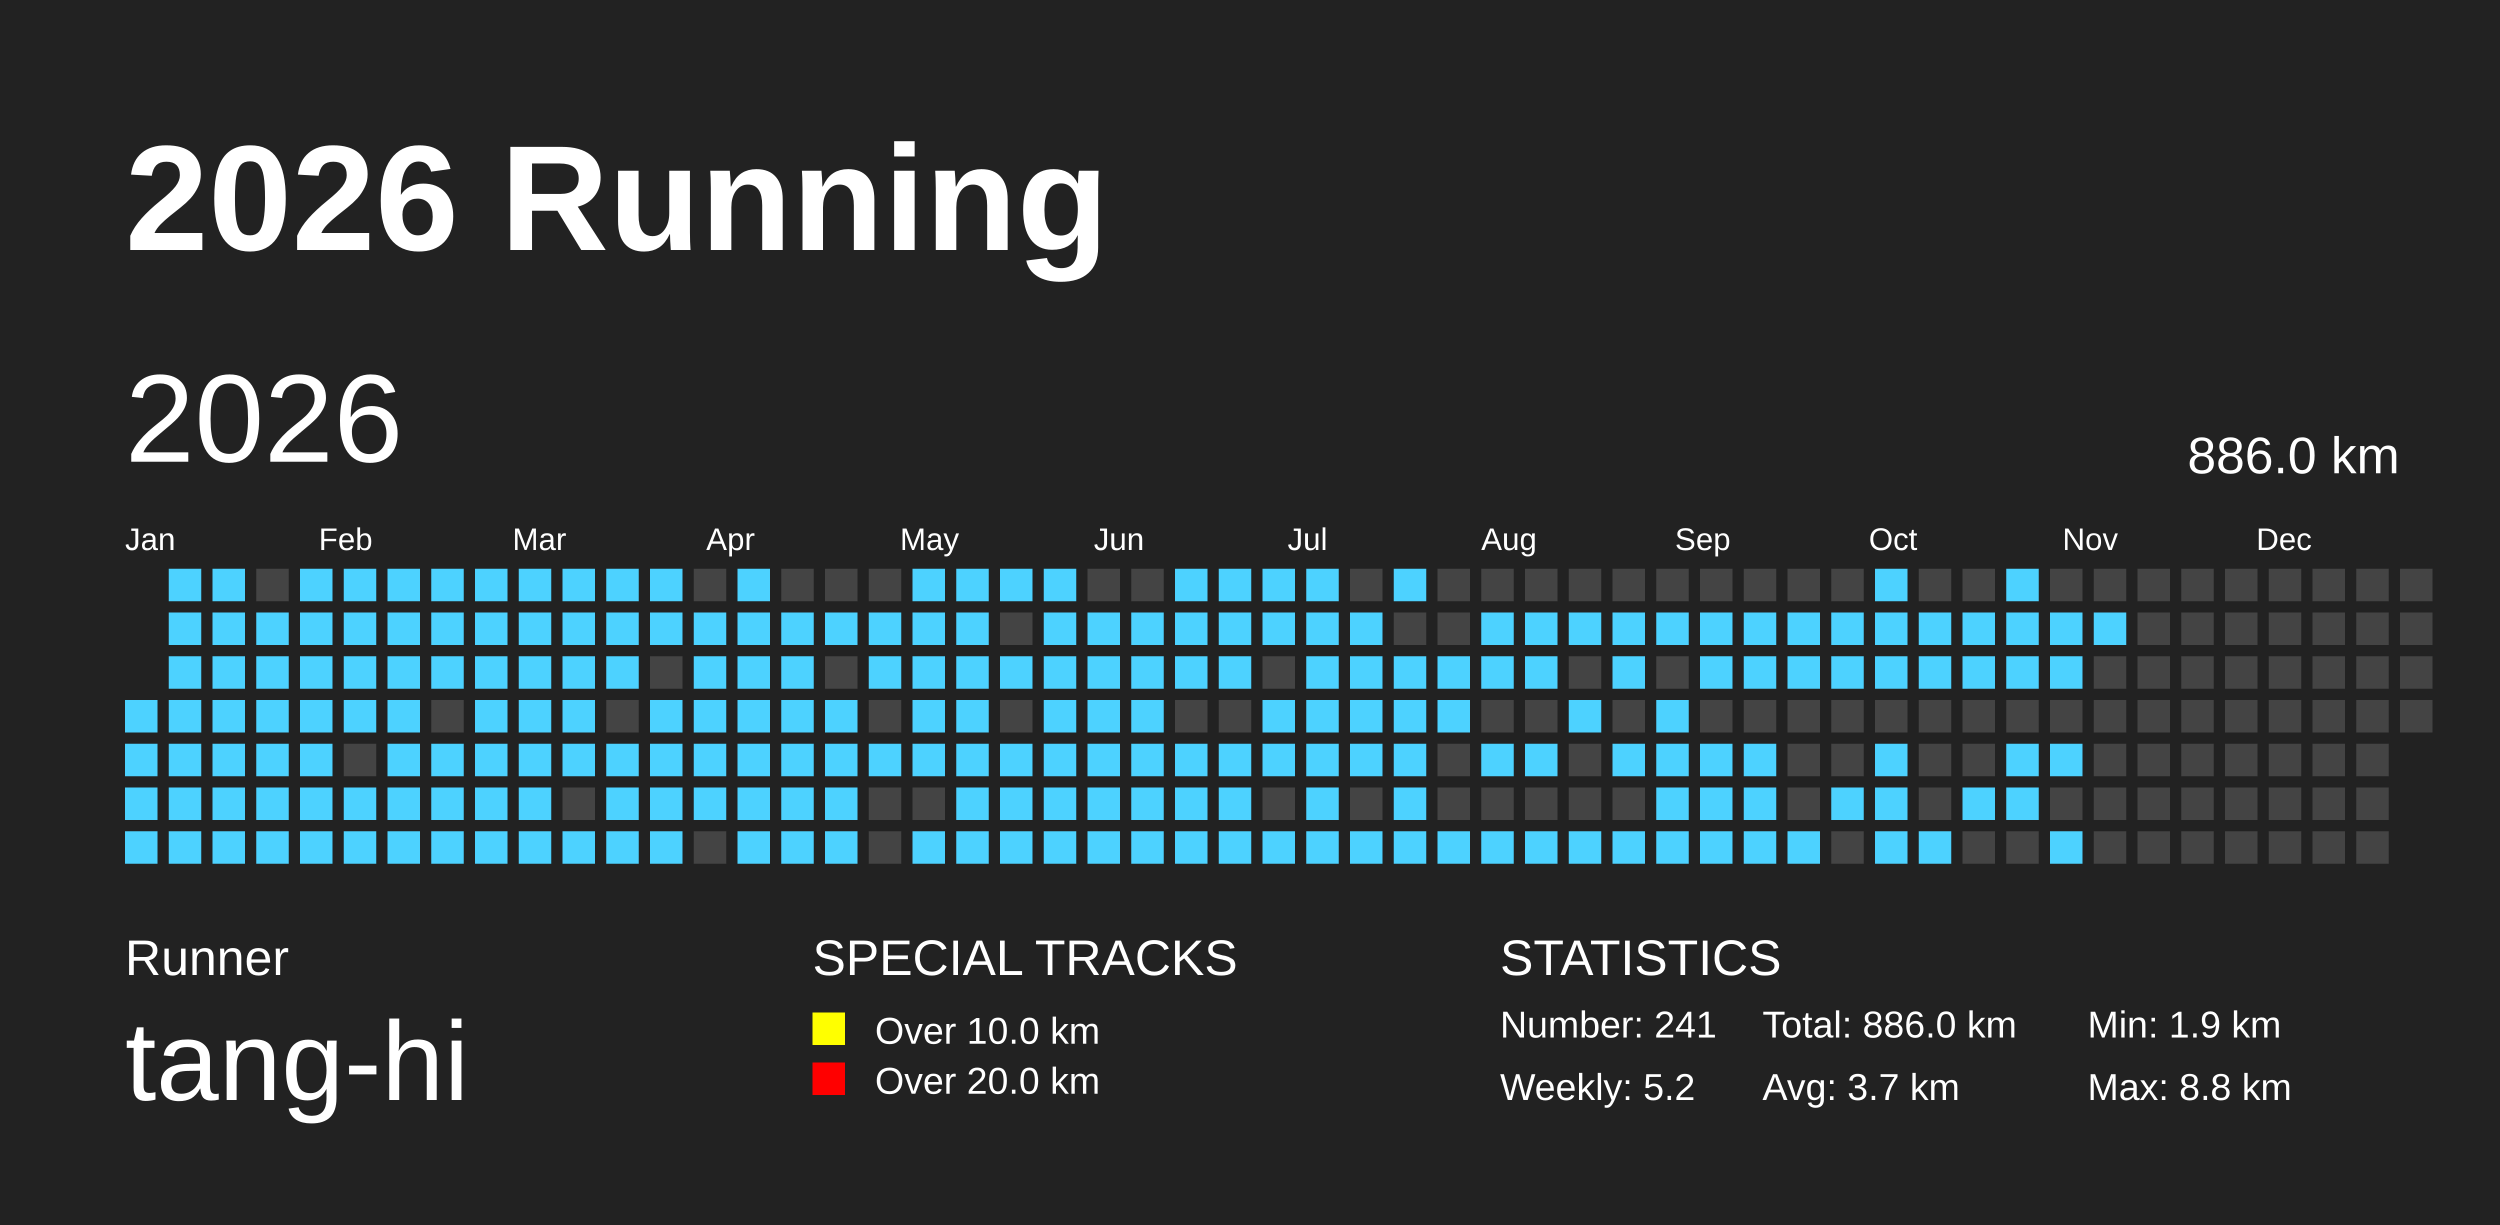
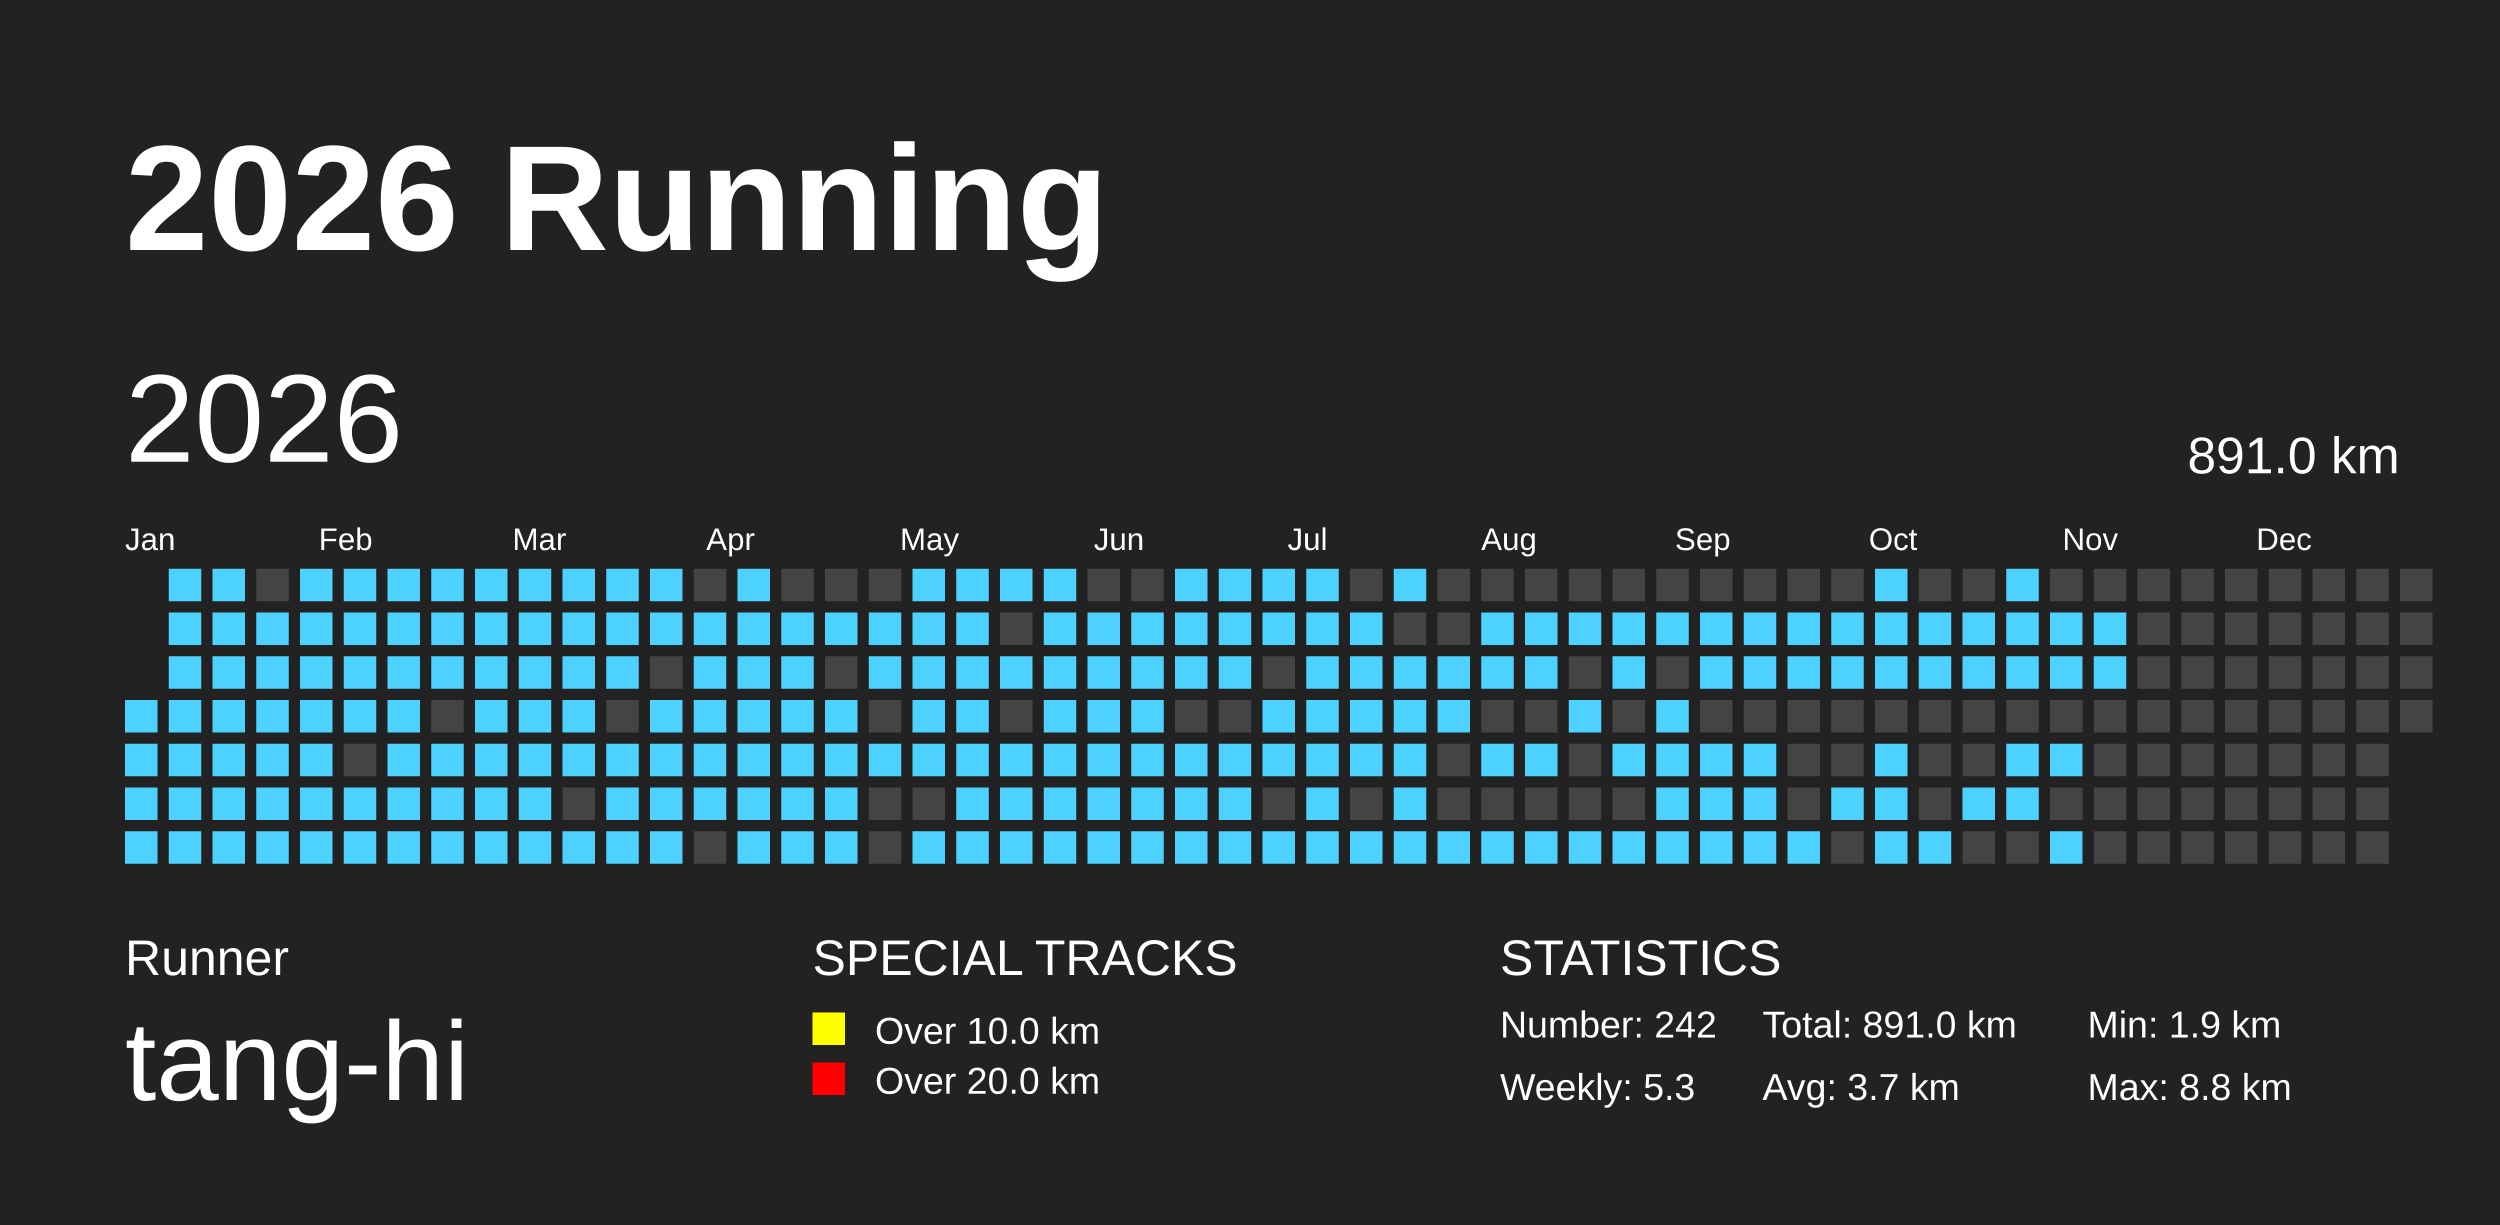
<svg xmlns="http://www.w3.org/2000/svg" baseProfile="full" height="98mm" version="1.1" viewBox="0,0,200,98" width="200mm">
  <defs />
  <rect fill="#222222" height="98" width="200" x="0" y="0" />
  <text fill="#FFFFFF" style="font-size:12px; font-family:Arial; font-weight:bold;" x="10" y="20">2026 Running</text>
  <text fill="#FFFFFF" style="font-size:4px; font-family:Arial" x="10" y="78">Runner</text>
  <text fill="#FFFFFF" style="font-size:9px; font-family:Arial" x="10" y="88">tang-hi</text>
  <text fill="#FFFFFF" style="font-size:4px; font-family:Arial" x="65" y="78">SPECIAL TRACKS</text>
  <rect fill="yellow" height="2.6" width="2.6" x="65" y="81" />
  <text fill="#FFFFFF" style="font-size:3px; font-family:Arial" x="70" y="83.5">Over 10.0 km</text>
  <rect fill="red" height="2.6" width="2.6" x="65" y="85" />
  <text fill="#FFFFFF" style="font-size:3px; font-family:Arial" x="70" y="87.5">Over 20.0 km</text>
  <text fill="#FFFFFF" style="font-size:4px; font-family:Arial" x="120" y="78">STATISTICS</text>
-   <text fill="#FFFFFF" style="font-size:3px; font-family:Arial" x="120" y="83">Number: 241</text>
-   <text fill="#FFFFFF" style="font-size:3px; font-family:Arial" x="120" y="88">Weekly: 5.2</text>
-   <text fill="#FFFFFF" style="font-size:3px; font-family:Arial" x="141" y="83">Total: 886.0 km</text>
+   <text fill="#FFFFFF" style="font-size:3px; font-family:Arial" x="120" y="83">Number: 242</text>
+   <text fill="#FFFFFF" style="font-size:3px; font-family:Arial" x="120" y="88">Weekly: 5.3</text>
+   <text fill="#FFFFFF" style="font-size:3px; font-family:Arial" x="141" y="83">Total: 891.0 km</text>
  <text fill="#FFFFFF" style="font-size:3px; font-family:Arial" x="141" y="88">Avg: 3.7 km</text>
  <text fill="#FFFFFF" style="font-size:3px; font-family:Arial" x="167" y="83">Min: 1.9 km</text>
  <text fill="#FFFFFF" style="font-size:3px; font-family:Arial" x="167" y="88">Max: 8.8 km</text>
  <text dominant-baseline="hanging" fill="#FFFFFF" style="font-size:10.0px; font-family:Arial;" x="10" y="30">2026</text>
-   <text dominant-baseline="hanging" fill="#FFFFFF" style="font-size:4.125px; font-family:Arial;" x="175" y="35">886.0 km</text>
+   <text dominant-baseline="hanging" fill="#FFFFFF" style="font-size:4.125px; font-family:Arial;" x="175" y="35">891.0 km</text>
  <text fill="#FFFFFF" style="font-size:2.5px; font-family:Arial" x="10.0" y="44">Jan</text>
  <text fill="#FFFFFF" style="font-size:2.5px; font-family:Arial" x="25.5" y="44">Feb</text>
  <text fill="#FFFFFF" style="font-size:2.5px; font-family:Arial" x="41.0" y="44">Mar</text>
  <text fill="#FFFFFF" style="font-size:2.5px; font-family:Arial" x="56.5" y="44">Apr</text>
  <text fill="#FFFFFF" style="font-size:2.5px; font-family:Arial" x="72.0" y="44">May</text>
  <text fill="#FFFFFF" style="font-size:2.5px; font-family:Arial" x="87.5" y="44">Jun</text>
  <text fill="#FFFFFF" style="font-size:2.5px; font-family:Arial" x="103.0" y="44">Jul</text>
  <text fill="#FFFFFF" style="font-size:2.5px; font-family:Arial" x="118.5" y="44">Aug</text>
  <text fill="#FFFFFF" style="font-size:2.5px; font-family:Arial" x="134.0" y="44">Sep</text>
  <text fill="#FFFFFF" style="font-size:2.5px; font-family:Arial" x="149.5" y="44">Oct</text>
  <text fill="#FFFFFF" style="font-size:2.5px; font-family:Arial" x="165.0" y="44">Nov</text>
  <text fill="#FFFFFF" style="font-size:2.5px; font-family:Arial" x="180.5" y="44">Dec</text>
  <rect fill="#4DD2FF" height="2.6" width="2.6" x="10.0" y="56.0" />
  <rect fill="#4DD2FF" height="2.6" width="2.6" x="10.0" y="59.5" />
  <rect fill="#4DD2FF" height="2.6" width="2.6" x="10.0" y="63.0" />
  <rect fill="#4DD2FF" height="2.6" width="2.6" x="10.0" y="66.5" />
  <rect fill="#4DD2FF" height="2.6" width="2.6" x="13.5" y="45.5" />
  <rect fill="#4DD2FF" height="2.6" width="2.6" x="13.5" y="49.0" />
  <rect fill="#4DD2FF" height="2.6" width="2.6" x="13.5" y="52.5" />
  <rect fill="#4DD2FF" height="2.6" width="2.6" x="13.5" y="56.0" />
  <rect fill="#4DD2FF" height="2.6" width="2.6" x="13.5" y="59.5" />
  <rect fill="#4DD2FF" height="2.6" width="2.6" x="13.5" y="63.0" />
  <rect fill="#4DD2FF" height="2.6" width="2.6" x="13.5" y="66.5" />
  <rect fill="#4DD2FF" height="2.6" width="2.6" x="17.0" y="45.5" />
  <rect fill="#4DD2FF" height="2.6" width="2.6" x="17.0" y="49.0" />
  <rect fill="#4DD2FF" height="2.6" width="2.6" x="17.0" y="52.5" />
  <rect fill="#4DD2FF" height="2.6" width="2.6" x="17.0" y="56.0" />
  <rect fill="#4DD2FF" height="2.6" width="2.6" x="17.0" y="59.5" />
  <rect fill="#4DD2FF" height="2.6" width="2.6" x="17.0" y="63.0" />
  <rect fill="#4DD2FF" height="2.6" width="2.6" x="17.0" y="66.5" />
  <rect fill="#444444" height="2.6" width="2.6" x="20.5" y="45.5" />
  <rect fill="#4DD2FF" height="2.6" width="2.6" x="20.5" y="49.0" />
  <rect fill="#4DD2FF" height="2.6" width="2.6" x="20.5" y="52.5" />
  <rect fill="#4DD2FF" height="2.6" width="2.6" x="20.5" y="56.0" />
  <rect fill="#4DD2FF" height="2.6" width="2.6" x="20.5" y="59.5" />
  <rect fill="#4DD2FF" height="2.6" width="2.6" x="20.5" y="63.0" />
  <rect fill="#4DD2FF" height="2.6" width="2.6" x="20.5" y="66.5" />
  <rect fill="#4DD2FF" height="2.6" width="2.6" x="24.0" y="45.5" />
  <rect fill="#4DD2FF" height="2.6" width="2.6" x="24.0" y="49.0" />
  <rect fill="#4DD2FF" height="2.6" width="2.6" x="24.0" y="52.5" />
  <rect fill="#4DD2FF" height="2.6" width="2.6" x="24.0" y="56.0" />
  <rect fill="#4DD2FF" height="2.6" width="2.6" x="24.0" y="59.5" />
  <rect fill="#4DD2FF" height="2.6" width="2.6" x="24.0" y="63.0" />
  <rect fill="#4DD2FF" height="2.6" width="2.6" x="24.0" y="66.5" />
  <rect fill="#4DD2FF" height="2.6" width="2.6" x="27.5" y="45.5" />
  <rect fill="#4DD2FF" height="2.6" width="2.6" x="27.5" y="49.0" />
  <rect fill="#4DD2FF" height="2.6" width="2.6" x="27.5" y="52.5" />
  <rect fill="#4DD2FF" height="2.6" width="2.6" x="27.5" y="56.0" />
  <rect fill="#444444" height="2.6" width="2.6" x="27.5" y="59.5" />
  <rect fill="#4DD2FF" height="2.6" width="2.6" x="27.5" y="63.0" />
  <rect fill="#4DD2FF" height="2.6" width="2.6" x="27.5" y="66.5" />
  <rect fill="#4DD2FF" height="2.6" width="2.6" x="31.0" y="45.5" />
  <rect fill="#4DD2FF" height="2.6" width="2.6" x="31.0" y="49.0" />
  <rect fill="#4DD2FF" height="2.6" width="2.6" x="31.0" y="52.5" />
  <rect fill="#4DD2FF" height="2.6" width="2.6" x="31.0" y="56.0" />
  <rect fill="#4DD2FF" height="2.6" width="2.6" x="31.0" y="59.5" />
  <rect fill="#4DD2FF" height="2.6" width="2.6" x="31.0" y="63.0" />
  <rect fill="#4DD2FF" height="2.6" width="2.6" x="31.0" y="66.5" />
  <rect fill="#4DD2FF" height="2.6" width="2.6" x="34.5" y="45.5" />
  <rect fill="#4DD2FF" height="2.6" width="2.6" x="34.5" y="49.0" />
  <rect fill="#4DD2FF" height="2.6" width="2.6" x="34.5" y="52.5" />
  <rect fill="#444444" height="2.6" width="2.6" x="34.5" y="56.0" />
  <rect fill="#4DD2FF" height="2.6" width="2.6" x="34.5" y="59.5" />
  <rect fill="#4DD2FF" height="2.6" width="2.6" x="34.5" y="63.0" />
  <rect fill="#4DD2FF" height="2.6" width="2.6" x="34.5" y="66.5" />
  <rect fill="#4DD2FF" height="2.6" width="2.6" x="38.0" y="45.5" />
  <rect fill="#4DD2FF" height="2.6" width="2.6" x="38.0" y="49.0" />
  <rect fill="#4DD2FF" height="2.6" width="2.6" x="38.0" y="52.5" />
  <rect fill="#4DD2FF" height="2.6" width="2.6" x="38.0" y="56.0" />
  <rect fill="#4DD2FF" height="2.6" width="2.6" x="38.0" y="59.5" />
  <rect fill="#4DD2FF" height="2.6" width="2.6" x="38.0" y="63.0" />
  <rect fill="#4DD2FF" height="2.6" width="2.6" x="38.0" y="66.5" />
  <rect fill="#4DD2FF" height="2.6" width="2.6" x="41.5" y="45.5" />
  <rect fill="#4DD2FF" height="2.6" width="2.6" x="41.5" y="49.0" />
  <rect fill="#4DD2FF" height="2.6" width="2.6" x="41.5" y="52.5" />
  <rect fill="#4DD2FF" height="2.6" width="2.6" x="41.5" y="56.0" />
  <rect fill="#4DD2FF" height="2.6" width="2.6" x="41.5" y="59.5" />
  <rect fill="#4DD2FF" height="2.6" width="2.6" x="41.5" y="63.0" />
  <rect fill="#4DD2FF" height="2.6" width="2.6" x="41.5" y="66.5" />
  <rect fill="#4DD2FF" height="2.6" width="2.6" x="45.0" y="45.5" />
  <rect fill="#4DD2FF" height="2.6" width="2.6" x="45.0" y="49.0" />
  <rect fill="#4DD2FF" height="2.6" width="2.6" x="45.0" y="52.5" />
  <rect fill="#4DD2FF" height="2.6" width="2.6" x="45.0" y="56.0" />
  <rect fill="#4DD2FF" height="2.6" width="2.6" x="45.0" y="59.5" />
  <rect fill="#444444" height="2.6" width="2.6" x="45.0" y="63.0" />
  <rect fill="#4DD2FF" height="2.6" width="2.6" x="45.0" y="66.5" />
  <rect fill="#4DD2FF" height="2.6" width="2.6" x="48.5" y="45.5" />
  <rect fill="#4DD2FF" height="2.6" width="2.6" x="48.5" y="49.0" />
  <rect fill="#4DD2FF" height="2.6" width="2.6" x="48.5" y="52.5" />
  <rect fill="#444444" height="2.6" width="2.6" x="48.5" y="56.0" />
  <rect fill="#4DD2FF" height="2.6" width="2.6" x="48.5" y="59.5" />
  <rect fill="#4DD2FF" height="2.6" width="2.6" x="48.5" y="63.0" />
  <rect fill="#4DD2FF" height="2.6" width="2.6" x="48.5" y="66.5" />
  <rect fill="#4DD2FF" height="2.6" width="2.6" x="52.0" y="45.5" />
  <rect fill="#4DD2FF" height="2.6" width="2.6" x="52.0" y="49.0" />
  <rect fill="#444444" height="2.6" width="2.6" x="52.0" y="52.5" />
  <rect fill="#4DD2FF" height="2.6" width="2.6" x="52.0" y="56.0" />
  <rect fill="#4DD2FF" height="2.6" width="2.6" x="52.0" y="59.5" />
  <rect fill="#4DD2FF" height="2.6" width="2.6" x="52.0" y="63.0" />
  <rect fill="#4DD2FF" height="2.6" width="2.6" x="52.0" y="66.5" />
  <rect fill="#444444" height="2.6" width="2.6" x="55.5" y="45.5" />
  <rect fill="#4DD2FF" height="2.6" width="2.6" x="55.5" y="49.0" />
  <rect fill="#4DD2FF" height="2.6" width="2.6" x="55.5" y="52.5" />
  <rect fill="#4DD2FF" height="2.6" width="2.6" x="55.5" y="56.0" />
  <rect fill="#4DD2FF" height="2.6" width="2.6" x="55.5" y="59.5" />
  <rect fill="#4DD2FF" height="2.6" width="2.6" x="55.5" y="63.0" />
  <rect fill="#444444" height="2.6" width="2.6" x="55.5" y="66.5" />
  <rect fill="#4DD2FF" height="2.6" width="2.6" x="59.0" y="45.5" />
  <rect fill="#4DD2FF" height="2.6" width="2.6" x="59.0" y="49.0" />
  <rect fill="#4DD2FF" height="2.6" width="2.6" x="59.0" y="52.5" />
  <rect fill="#4DD2FF" height="2.6" width="2.6" x="59.0" y="56.0" />
  <rect fill="#4DD2FF" height="2.6" width="2.6" x="59.0" y="59.5" />
  <rect fill="#4DD2FF" height="2.6" width="2.6" x="59.0" y="63.0" />
  <rect fill="#4DD2FF" height="2.6" width="2.6" x="59.0" y="66.5" />
  <rect fill="#444444" height="2.6" width="2.6" x="62.5" y="45.5" />
  <rect fill="#4DD2FF" height="2.6" width="2.6" x="62.5" y="49.0" />
  <rect fill="#4DD2FF" height="2.6" width="2.6" x="62.5" y="52.5" />
  <rect fill="#4DD2FF" height="2.6" width="2.6" x="62.5" y="56.0" />
  <rect fill="#4DD2FF" height="2.6" width="2.6" x="62.5" y="59.5" />
  <rect fill="#4DD2FF" height="2.6" width="2.6" x="62.5" y="63.0" />
  <rect fill="#4DD2FF" height="2.6" width="2.6" x="62.5" y="66.5" />
  <rect fill="#444444" height="2.6" width="2.6" x="66.0" y="45.5" />
  <rect fill="#4DD2FF" height="2.6" width="2.6" x="66.0" y="49.0" />
  <rect fill="#444444" height="2.6" width="2.6" x="66.0" y="52.5" />
  <rect fill="#4DD2FF" height="2.6" width="2.6" x="66.0" y="56.0" />
  <rect fill="#4DD2FF" height="2.6" width="2.6" x="66.0" y="59.5" />
  <rect fill="#4DD2FF" height="2.6" width="2.6" x="66.0" y="63.0" />
  <rect fill="#4DD2FF" height="2.6" width="2.6" x="66.0" y="66.5" />
  <rect fill="#444444" height="2.6" width="2.6" x="69.5" y="45.5" />
  <rect fill="#4DD2FF" height="2.6" width="2.6" x="69.5" y="49.0" />
  <rect fill="#4DD2FF" height="2.6" width="2.6" x="69.5" y="52.5" />
  <rect fill="#444444" height="2.6" width="2.6" x="69.5" y="56.0" />
  <rect fill="#4DD2FF" height="2.6" width="2.6" x="69.5" y="59.5" />
  <rect fill="#444444" height="2.6" width="2.6" x="69.5" y="63.0" />
  <rect fill="#444444" height="2.6" width="2.6" x="69.5" y="66.5" />
  <rect fill="#4DD2FF" height="2.6" width="2.6" x="73.0" y="45.5" />
  <rect fill="#4DD2FF" height="2.6" width="2.6" x="73.0" y="49.0" />
  <rect fill="#4DD2FF" height="2.6" width="2.6" x="73.0" y="52.5" />
  <rect fill="#4DD2FF" height="2.6" width="2.6" x="73.0" y="56.0" />
  <rect fill="#4DD2FF" height="2.6" width="2.6" x="73.0" y="59.5" />
  <rect fill="#444444" height="2.6" width="2.6" x="73.0" y="63.0" />
  <rect fill="#4DD2FF" height="2.6" width="2.6" x="73.0" y="66.5" />
  <rect fill="#4DD2FF" height="2.6" width="2.6" x="76.5" y="45.5" />
  <rect fill="#4DD2FF" height="2.6" width="2.6" x="76.5" y="49.0" />
  <rect fill="#4DD2FF" height="2.6" width="2.6" x="76.5" y="52.5" />
  <rect fill="#4DD2FF" height="2.6" width="2.6" x="76.5" y="56.0" />
  <rect fill="#4DD2FF" height="2.6" width="2.6" x="76.5" y="59.5" />
  <rect fill="#4DD2FF" height="2.6" width="2.6" x="76.5" y="63.0" />
  <rect fill="#4DD2FF" height="2.6" width="2.6" x="76.5" y="66.5" />
  <rect fill="#4DD2FF" height="2.6" width="2.6" x="80.0" y="45.5" />
  <rect fill="#444444" height="2.6" width="2.6" x="80.0" y="49.0" />
  <rect fill="#4DD2FF" height="2.6" width="2.6" x="80.0" y="52.5" />
  <rect fill="#444444" height="2.6" width="2.6" x="80.0" y="56.0" />
  <rect fill="#4DD2FF" height="2.6" width="2.6" x="80.0" y="59.5" />
  <rect fill="#4DD2FF" height="2.6" width="2.6" x="80.0" y="63.0" />
  <rect fill="#4DD2FF" height="2.6" width="2.6" x="80.0" y="66.5" />
  <rect fill="#4DD2FF" height="2.6" width="2.6" x="83.5" y="45.5" />
  <rect fill="#4DD2FF" height="2.6" width="2.6" x="83.5" y="49.0" />
  <rect fill="#4DD2FF" height="2.6" width="2.6" x="83.5" y="52.5" />
  <rect fill="#4DD2FF" height="2.6" width="2.6" x="83.5" y="56.0" />
  <rect fill="#4DD2FF" height="2.6" width="2.6" x="83.5" y="59.5" />
  <rect fill="#4DD2FF" height="2.6" width="2.6" x="83.5" y="63.0" />
  <rect fill="#4DD2FF" height="2.6" width="2.6" x="83.5" y="66.5" />
  <rect fill="#444444" height="2.6" width="2.6" x="87.0" y="45.5" />
  <rect fill="#4DD2FF" height="2.6" width="2.6" x="87.0" y="49.0" />
  <rect fill="#4DD2FF" height="2.6" width="2.6" x="87.0" y="52.5" />
  <rect fill="#4DD2FF" height="2.6" width="2.6" x="87.0" y="56.0" />
  <rect fill="#4DD2FF" height="2.6" width="2.6" x="87.0" y="59.5" />
  <rect fill="#4DD2FF" height="2.6" width="2.6" x="87.0" y="63.0" />
  <rect fill="#4DD2FF" height="2.6" width="2.6" x="87.0" y="66.5" />
  <rect fill="#444444" height="2.6" width="2.6" x="90.5" y="45.5" />
  <rect fill="#4DD2FF" height="2.6" width="2.6" x="90.5" y="49.0" />
  <rect fill="#4DD2FF" height="2.6" width="2.6" x="90.5" y="52.5" />
  <rect fill="#4DD2FF" height="2.6" width="2.6" x="90.5" y="56.0" />
  <rect fill="#4DD2FF" height="2.6" width="2.6" x="90.5" y="59.5" />
  <rect fill="#4DD2FF" height="2.6" width="2.6" x="90.5" y="63.0" />
  <rect fill="#4DD2FF" height="2.6" width="2.6" x="90.5" y="66.5" />
  <rect fill="#4DD2FF" height="2.6" width="2.6" x="94.0" y="45.5" />
  <rect fill="#4DD2FF" height="2.6" width="2.6" x="94.0" y="49.0" />
  <rect fill="#4DD2FF" height="2.6" width="2.6" x="94.0" y="52.5" />
  <rect fill="#444444" height="2.6" width="2.6" x="94.0" y="56.0" />
  <rect fill="#4DD2FF" height="2.6" width="2.6" x="94.0" y="59.5" />
  <rect fill="#4DD2FF" height="2.6" width="2.6" x="94.0" y="63.0" />
  <rect fill="#4DD2FF" height="2.6" width="2.6" x="94.0" y="66.5" />
  <rect fill="#4DD2FF" height="2.6" width="2.6" x="97.5" y="45.5" />
  <rect fill="#4DD2FF" height="2.6" width="2.6" x="97.5" y="49.0" />
  <rect fill="#4DD2FF" height="2.6" width="2.6" x="97.5" y="52.5" />
  <rect fill="#444444" height="2.6" width="2.6" x="97.5" y="56.0" />
  <rect fill="#4DD2FF" height="2.6" width="2.6" x="97.5" y="59.5" />
  <rect fill="#4DD2FF" height="2.6" width="2.6" x="97.5" y="63.0" />
  <rect fill="#4DD2FF" height="2.6" width="2.6" x="97.5" y="66.5" />
  <rect fill="#4DD2FF" height="2.6" width="2.6" x="101.0" y="45.5" />
  <rect fill="#4DD2FF" height="2.6" width="2.6" x="101.0" y="49.0" />
  <rect fill="#444444" height="2.6" width="2.6" x="101.0" y="52.5" />
  <rect fill="#4DD2FF" height="2.6" width="2.6" x="101.0" y="56.0" />
  <rect fill="#4DD2FF" height="2.6" width="2.6" x="101.0" y="59.5" />
  <rect fill="#444444" height="2.6" width="2.6" x="101.0" y="63.0" />
  <rect fill="#4DD2FF" height="2.6" width="2.6" x="101.0" y="66.5" />
  <rect fill="#4DD2FF" height="2.6" width="2.6" x="104.5" y="45.5" />
  <rect fill="#4DD2FF" height="2.6" width="2.6" x="104.5" y="49.0" />
  <rect fill="#4DD2FF" height="2.6" width="2.6" x="104.5" y="52.5" />
  <rect fill="#4DD2FF" height="2.6" width="2.6" x="104.5" y="56.0" />
  <rect fill="#4DD2FF" height="2.6" width="2.6" x="104.5" y="59.5" />
  <rect fill="#4DD2FF" height="2.6" width="2.6" x="104.5" y="63.0" />
  <rect fill="#4DD2FF" height="2.6" width="2.6" x="104.5" y="66.5" />
  <rect fill="#444444" height="2.6" width="2.6" x="108.0" y="45.5" />
  <rect fill="#4DD2FF" height="2.6" width="2.6" x="108.0" y="49.0" />
  <rect fill="#4DD2FF" height="2.6" width="2.6" x="108.0" y="52.5" />
  <rect fill="#4DD2FF" height="2.6" width="2.6" x="108.0" y="56.0" />
  <rect fill="#4DD2FF" height="2.6" width="2.6" x="108.0" y="59.5" />
  <rect fill="#444444" height="2.6" width="2.6" x="108.0" y="63.0" />
  <rect fill="#4DD2FF" height="2.6" width="2.6" x="108.0" y="66.5" />
  <rect fill="#4DD2FF" height="2.6" width="2.6" x="111.5" y="45.5" />
  <rect fill="#444444" height="2.6" width="2.6" x="111.5" y="49.0" />
  <rect fill="#4DD2FF" height="2.6" width="2.6" x="111.5" y="52.5" />
  <rect fill="#4DD2FF" height="2.6" width="2.6" x="111.5" y="56.0" />
  <rect fill="#4DD2FF" height="2.6" width="2.6" x="111.5" y="59.5" />
  <rect fill="#4DD2FF" height="2.6" width="2.6" x="111.5" y="63.0" />
  <rect fill="#4DD2FF" height="2.6" width="2.6" x="111.5" y="66.5" />
  <rect fill="#444444" height="2.6" width="2.6" x="115.0" y="45.5" />
  <rect fill="#444444" height="2.6" width="2.6" x="115.0" y="49.0" />
  <rect fill="#4DD2FF" height="2.6" width="2.6" x="115.0" y="52.5" />
  <rect fill="#4DD2FF" height="2.6" width="2.6" x="115.0" y="56.0" />
  <rect fill="#444444" height="2.6" width="2.6" x="115.0" y="59.5" />
  <rect fill="#444444" height="2.6" width="2.6" x="115.0" y="63.0" />
  <rect fill="#4DD2FF" height="2.6" width="2.6" x="115.0" y="66.5" />
  <rect fill="#444444" height="2.6" width="2.6" x="118.5" y="45.5" />
  <rect fill="#4DD2FF" height="2.6" width="2.6" x="118.5" y="49.0" />
  <rect fill="#4DD2FF" height="2.6" width="2.6" x="118.5" y="52.5" />
  <rect fill="#444444" height="2.6" width="2.6" x="118.5" y="56.0" />
  <rect fill="#4DD2FF" height="2.6" width="2.6" x="118.5" y="59.5" />
  <rect fill="#444444" height="2.6" width="2.6" x="118.5" y="63.0" />
  <rect fill="#4DD2FF" height="2.6" width="2.6" x="118.5" y="66.5" />
  <rect fill="#444444" height="2.6" width="2.6" x="122.0" y="45.5" />
  <rect fill="#4DD2FF" height="2.6" width="2.6" x="122.0" y="49.0" />
  <rect fill="#4DD2FF" height="2.6" width="2.6" x="122.0" y="52.5" />
  <rect fill="#444444" height="2.6" width="2.6" x="122.0" y="56.0" />
  <rect fill="#4DD2FF" height="2.6" width="2.6" x="122.0" y="59.5" />
  <rect fill="#444444" height="2.6" width="2.6" x="122.0" y="63.0" />
  <rect fill="#4DD2FF" height="2.6" width="2.6" x="122.0" y="66.5" />
  <rect fill="#444444" height="2.6" width="2.6" x="125.5" y="45.5" />
  <rect fill="#4DD2FF" height="2.6" width="2.6" x="125.5" y="49.0" />
  <rect fill="#444444" height="2.6" width="2.6" x="125.5" y="52.5" />
  <rect fill="#4DD2FF" height="2.6" width="2.6" x="125.5" y="56.0" />
  <rect fill="#444444" height="2.6" width="2.6" x="125.5" y="59.5" />
  <rect fill="#444444" height="2.6" width="2.6" x="125.5" y="63.0" />
  <rect fill="#4DD2FF" height="2.6" width="2.6" x="125.5" y="66.5" />
  <rect fill="#444444" height="2.6" width="2.6" x="129.0" y="45.5" />
  <rect fill="#4DD2FF" height="2.6" width="2.6" x="129.0" y="49.0" />
  <rect fill="#4DD2FF" height="2.6" width="2.6" x="129.0" y="52.5" />
  <rect fill="#444444" height="2.6" width="2.6" x="129.0" y="56.0" />
  <rect fill="#4DD2FF" height="2.6" width="2.6" x="129.0" y="59.5" />
  <rect fill="#444444" height="2.6" width="2.6" x="129.0" y="63.0" />
  <rect fill="#4DD2FF" height="2.6" width="2.6" x="129.0" y="66.5" />
  <rect fill="#444444" height="2.6" width="2.6" x="132.5" y="45.5" />
  <rect fill="#4DD2FF" height="2.6" width="2.6" x="132.5" y="49.0" />
  <rect fill="#444444" height="2.6" width="2.6" x="132.5" y="52.5" />
  <rect fill="#4DD2FF" height="2.6" width="2.6" x="132.5" y="56.0" />
  <rect fill="#4DD2FF" height="2.6" width="2.6" x="132.5" y="59.5" />
  <rect fill="#4DD2FF" height="2.6" width="2.6" x="132.5" y="63.0" />
  <rect fill="#4DD2FF" height="2.6" width="2.6" x="132.5" y="66.5" />
  <rect fill="#444444" height="2.6" width="2.6" x="136.0" y="45.5" />
  <rect fill="#4DD2FF" height="2.6" width="2.6" x="136.0" y="49.0" />
  <rect fill="#4DD2FF" height="2.6" width="2.6" x="136.0" y="52.5" />
  <rect fill="#444444" height="2.6" width="2.6" x="136.0" y="56.0" />
  <rect fill="#4DD2FF" height="2.6" width="2.6" x="136.0" y="59.5" />
  <rect fill="#4DD2FF" height="2.6" width="2.6" x="136.0" y="63.0" />
  <rect fill="#4DD2FF" height="2.6" width="2.6" x="136.0" y="66.5" />
  <rect fill="#444444" height="2.6" width="2.6" x="139.5" y="45.5" />
  <rect fill="#4DD2FF" height="2.6" width="2.6" x="139.5" y="49.0" />
  <rect fill="#4DD2FF" height="2.6" width="2.6" x="139.5" y="52.5" />
  <rect fill="#444444" height="2.6" width="2.6" x="139.5" y="56.0" />
  <rect fill="#4DD2FF" height="2.6" width="2.6" x="139.5" y="59.5" />
  <rect fill="#4DD2FF" height="2.6" width="2.6" x="139.5" y="63.0" />
  <rect fill="#4DD2FF" height="2.6" width="2.6" x="139.5" y="66.5" />
  <rect fill="#444444" height="2.6" width="2.6" x="143.0" y="45.5" />
  <rect fill="#4DD2FF" height="2.6" width="2.6" x="143.0" y="49.0" />
  <rect fill="#4DD2FF" height="2.6" width="2.6" x="143.0" y="52.5" />
  <rect fill="#444444" height="2.6" width="2.6" x="143.0" y="56.0" />
  <rect fill="#444444" height="2.6" width="2.6" x="143.0" y="59.5" />
  <rect fill="#444444" height="2.6" width="2.6" x="143.0" y="63.0" />
  <rect fill="#4DD2FF" height="2.6" width="2.6" x="143.0" y="66.5" />
  <rect fill="#444444" height="2.6" width="2.6" x="146.5" y="45.5" />
  <rect fill="#4DD2FF" height="2.6" width="2.6" x="146.5" y="49.0" />
  <rect fill="#4DD2FF" height="2.6" width="2.6" x="146.5" y="52.5" />
  <rect fill="#444444" height="2.6" width="2.6" x="146.5" y="56.0" />
  <rect fill="#444444" height="2.6" width="2.6" x="146.5" y="59.5" />
  <rect fill="#4DD2FF" height="2.6" width="2.6" x="146.5" y="63.0" />
  <rect fill="#444444" height="2.6" width="2.6" x="146.5" y="66.5" />
  <rect fill="#4DD2FF" height="2.6" width="2.6" x="150.0" y="45.5" />
  <rect fill="#4DD2FF" height="2.6" width="2.6" x="150.0" y="49.0" />
  <rect fill="#4DD2FF" height="2.6" width="2.6" x="150.0" y="52.5" />
  <rect fill="#444444" height="2.6" width="2.6" x="150.0" y="56.0" />
  <rect fill="#4DD2FF" height="2.6" width="2.6" x="150.0" y="59.5" />
  <rect fill="#4DD2FF" height="2.6" width="2.6" x="150.0" y="63.0" />
  <rect fill="#4DD2FF" height="2.6" width="2.6" x="150.0" y="66.5" />
  <rect fill="#444444" height="2.6" width="2.6" x="153.5" y="45.5" />
  <rect fill="#4DD2FF" height="2.6" width="2.6" x="153.5" y="49.0" />
  <rect fill="#4DD2FF" height="2.6" width="2.6" x="153.5" y="52.5" />
  <rect fill="#444444" height="2.6" width="2.6" x="153.5" y="56.0" />
  <rect fill="#444444" height="2.6" width="2.6" x="153.5" y="59.5" />
  <rect fill="#444444" height="2.6" width="2.6" x="153.5" y="63.0" />
  <rect fill="#4DD2FF" height="2.6" width="2.6" x="153.5" y="66.5" />
  <rect fill="#444444" height="2.6" width="2.6" x="157.0" y="45.5" />
  <rect fill="#4DD2FF" height="2.6" width="2.6" x="157.0" y="49.0" />
  <rect fill="#4DD2FF" height="2.6" width="2.6" x="157.0" y="52.5" />
  <rect fill="#444444" height="2.6" width="2.6" x="157.0" y="56.0" />
  <rect fill="#444444" height="2.6" width="2.6" x="157.0" y="59.5" />
  <rect fill="#4DD2FF" height="2.6" width="2.6" x="157.0" y="63.0" />
  <rect fill="#444444" height="2.6" width="2.6" x="157.0" y="66.5" />
  <rect fill="#4DD2FF" height="2.6" width="2.6" x="160.5" y="45.5" />
  <rect fill="#4DD2FF" height="2.6" width="2.6" x="160.5" y="49.0" />
  <rect fill="#4DD2FF" height="2.6" width="2.6" x="160.5" y="52.5" />
  <rect fill="#444444" height="2.6" width="2.6" x="160.5" y="56.0" />
  <rect fill="#4DD2FF" height="2.6" width="2.6" x="160.5" y="59.5" />
  <rect fill="#4DD2FF" height="2.6" width="2.6" x="160.5" y="63.0" />
  <rect fill="#444444" height="2.6" width="2.6" x="160.5" y="66.5" />
  <rect fill="#444444" height="2.6" width="2.6" x="164.0" y="45.5" />
  <rect fill="#4DD2FF" height="2.6" width="2.6" x="164.0" y="49.0" />
  <rect fill="#4DD2FF" height="2.6" width="2.6" x="164.0" y="52.5" />
  <rect fill="#444444" height="2.6" width="2.6" x="164.0" y="56.0" />
  <rect fill="#4DD2FF" height="2.6" width="2.6" x="164.0" y="59.5" />
  <rect fill="#444444" height="2.6" width="2.6" x="164.0" y="63.0" />
  <rect fill="#4DD2FF" height="2.6" width="2.6" x="164.0" y="66.5" />
  <rect fill="#444444" height="2.6" width="2.6" x="167.5" y="45.5" />
  <rect fill="#4DD2FF" height="2.6" width="2.6" x="167.5" y="49.0" />
-   <rect fill="#444444" height="2.6" width="2.6" x="167.5" y="52.5" />
+   <rect fill="#4DD2FF" height="2.6" width="2.6" x="167.5" y="52.5" />
  <rect fill="#444444" height="2.6" width="2.6" x="167.5" y="56.0" />
  <rect fill="#444444" height="2.6" width="2.6" x="167.5" y="59.5" />
  <rect fill="#444444" height="2.6" width="2.6" x="167.5" y="63.0" />
  <rect fill="#444444" height="2.6" width="2.6" x="167.5" y="66.5" />
  <rect fill="#444444" height="2.6" width="2.6" x="171.0" y="45.5" />
  <rect fill="#444444" height="2.6" width="2.6" x="171.0" y="49.0" />
  <rect fill="#444444" height="2.6" width="2.6" x="171.0" y="52.5" />
  <rect fill="#444444" height="2.6" width="2.6" x="171.0" y="56.0" />
  <rect fill="#444444" height="2.6" width="2.6" x="171.0" y="59.5" />
  <rect fill="#444444" height="2.6" width="2.6" x="171.0" y="63.0" />
  <rect fill="#444444" height="2.6" width="2.6" x="171.0" y="66.5" />
  <rect fill="#444444" height="2.6" width="2.6" x="174.5" y="45.5" />
  <rect fill="#444444" height="2.6" width="2.6" x="174.5" y="49.0" />
  <rect fill="#444444" height="2.6" width="2.6" x="174.5" y="52.5" />
  <rect fill="#444444" height="2.6" width="2.6" x="174.5" y="56.0" />
  <rect fill="#444444" height="2.6" width="2.6" x="174.5" y="59.5" />
  <rect fill="#444444" height="2.6" width="2.6" x="174.5" y="63.0" />
  <rect fill="#444444" height="2.6" width="2.6" x="174.5" y="66.5" />
  <rect fill="#444444" height="2.6" width="2.6" x="178.0" y="45.5" />
  <rect fill="#444444" height="2.6" width="2.6" x="178.0" y="49.0" />
  <rect fill="#444444" height="2.6" width="2.6" x="178.0" y="52.5" />
  <rect fill="#444444" height="2.6" width="2.6" x="178.0" y="56.0" />
  <rect fill="#444444" height="2.6" width="2.6" x="178.0" y="59.5" />
  <rect fill="#444444" height="2.6" width="2.6" x="178.0" y="63.0" />
  <rect fill="#444444" height="2.6" width="2.6" x="178.0" y="66.5" />
  <rect fill="#444444" height="2.6" width="2.6" x="181.5" y="45.5" />
  <rect fill="#444444" height="2.6" width="2.6" x="181.5" y="49.0" />
  <rect fill="#444444" height="2.6" width="2.6" x="181.5" y="52.5" />
  <rect fill="#444444" height="2.6" width="2.6" x="181.5" y="56.0" />
  <rect fill="#444444" height="2.6" width="2.6" x="181.5" y="59.5" />
  <rect fill="#444444" height="2.6" width="2.6" x="181.5" y="63.0" />
  <rect fill="#444444" height="2.6" width="2.6" x="181.5" y="66.5" />
  <rect fill="#444444" height="2.6" width="2.6" x="185.0" y="45.5" />
  <rect fill="#444444" height="2.6" width="2.6" x="185.0" y="49.0" />
  <rect fill="#444444" height="2.6" width="2.6" x="185.0" y="52.5" />
  <rect fill="#444444" height="2.6" width="2.6" x="185.0" y="56.0" />
  <rect fill="#444444" height="2.6" width="2.6" x="185.0" y="59.5" />
  <rect fill="#444444" height="2.6" width="2.6" x="185.0" y="63.0" />
  <rect fill="#444444" height="2.6" width="2.6" x="185.0" y="66.5" />
  <rect fill="#444444" height="2.6" width="2.6" x="188.5" y="45.5" />
  <rect fill="#444444" height="2.6" width="2.6" x="188.5" y="49.0" />
  <rect fill="#444444" height="2.6" width="2.6" x="188.5" y="52.5" />
  <rect fill="#444444" height="2.6" width="2.6" x="188.5" y="56.0" />
  <rect fill="#444444" height="2.6" width="2.6" x="188.5" y="59.5" />
  <rect fill="#444444" height="2.6" width="2.6" x="188.5" y="63.0" />
  <rect fill="#444444" height="2.6" width="2.6" x="188.5" y="66.5" />
  <rect fill="#444444" height="2.6" width="2.6" x="192.0" y="45.5" />
  <rect fill="#444444" height="2.6" width="2.6" x="192.0" y="49.0" />
  <rect fill="#444444" height="2.6" width="2.6" x="192.0" y="52.5" />
  <rect fill="#444444" height="2.6" width="2.6" x="192.0" y="56.0" />
</svg>
